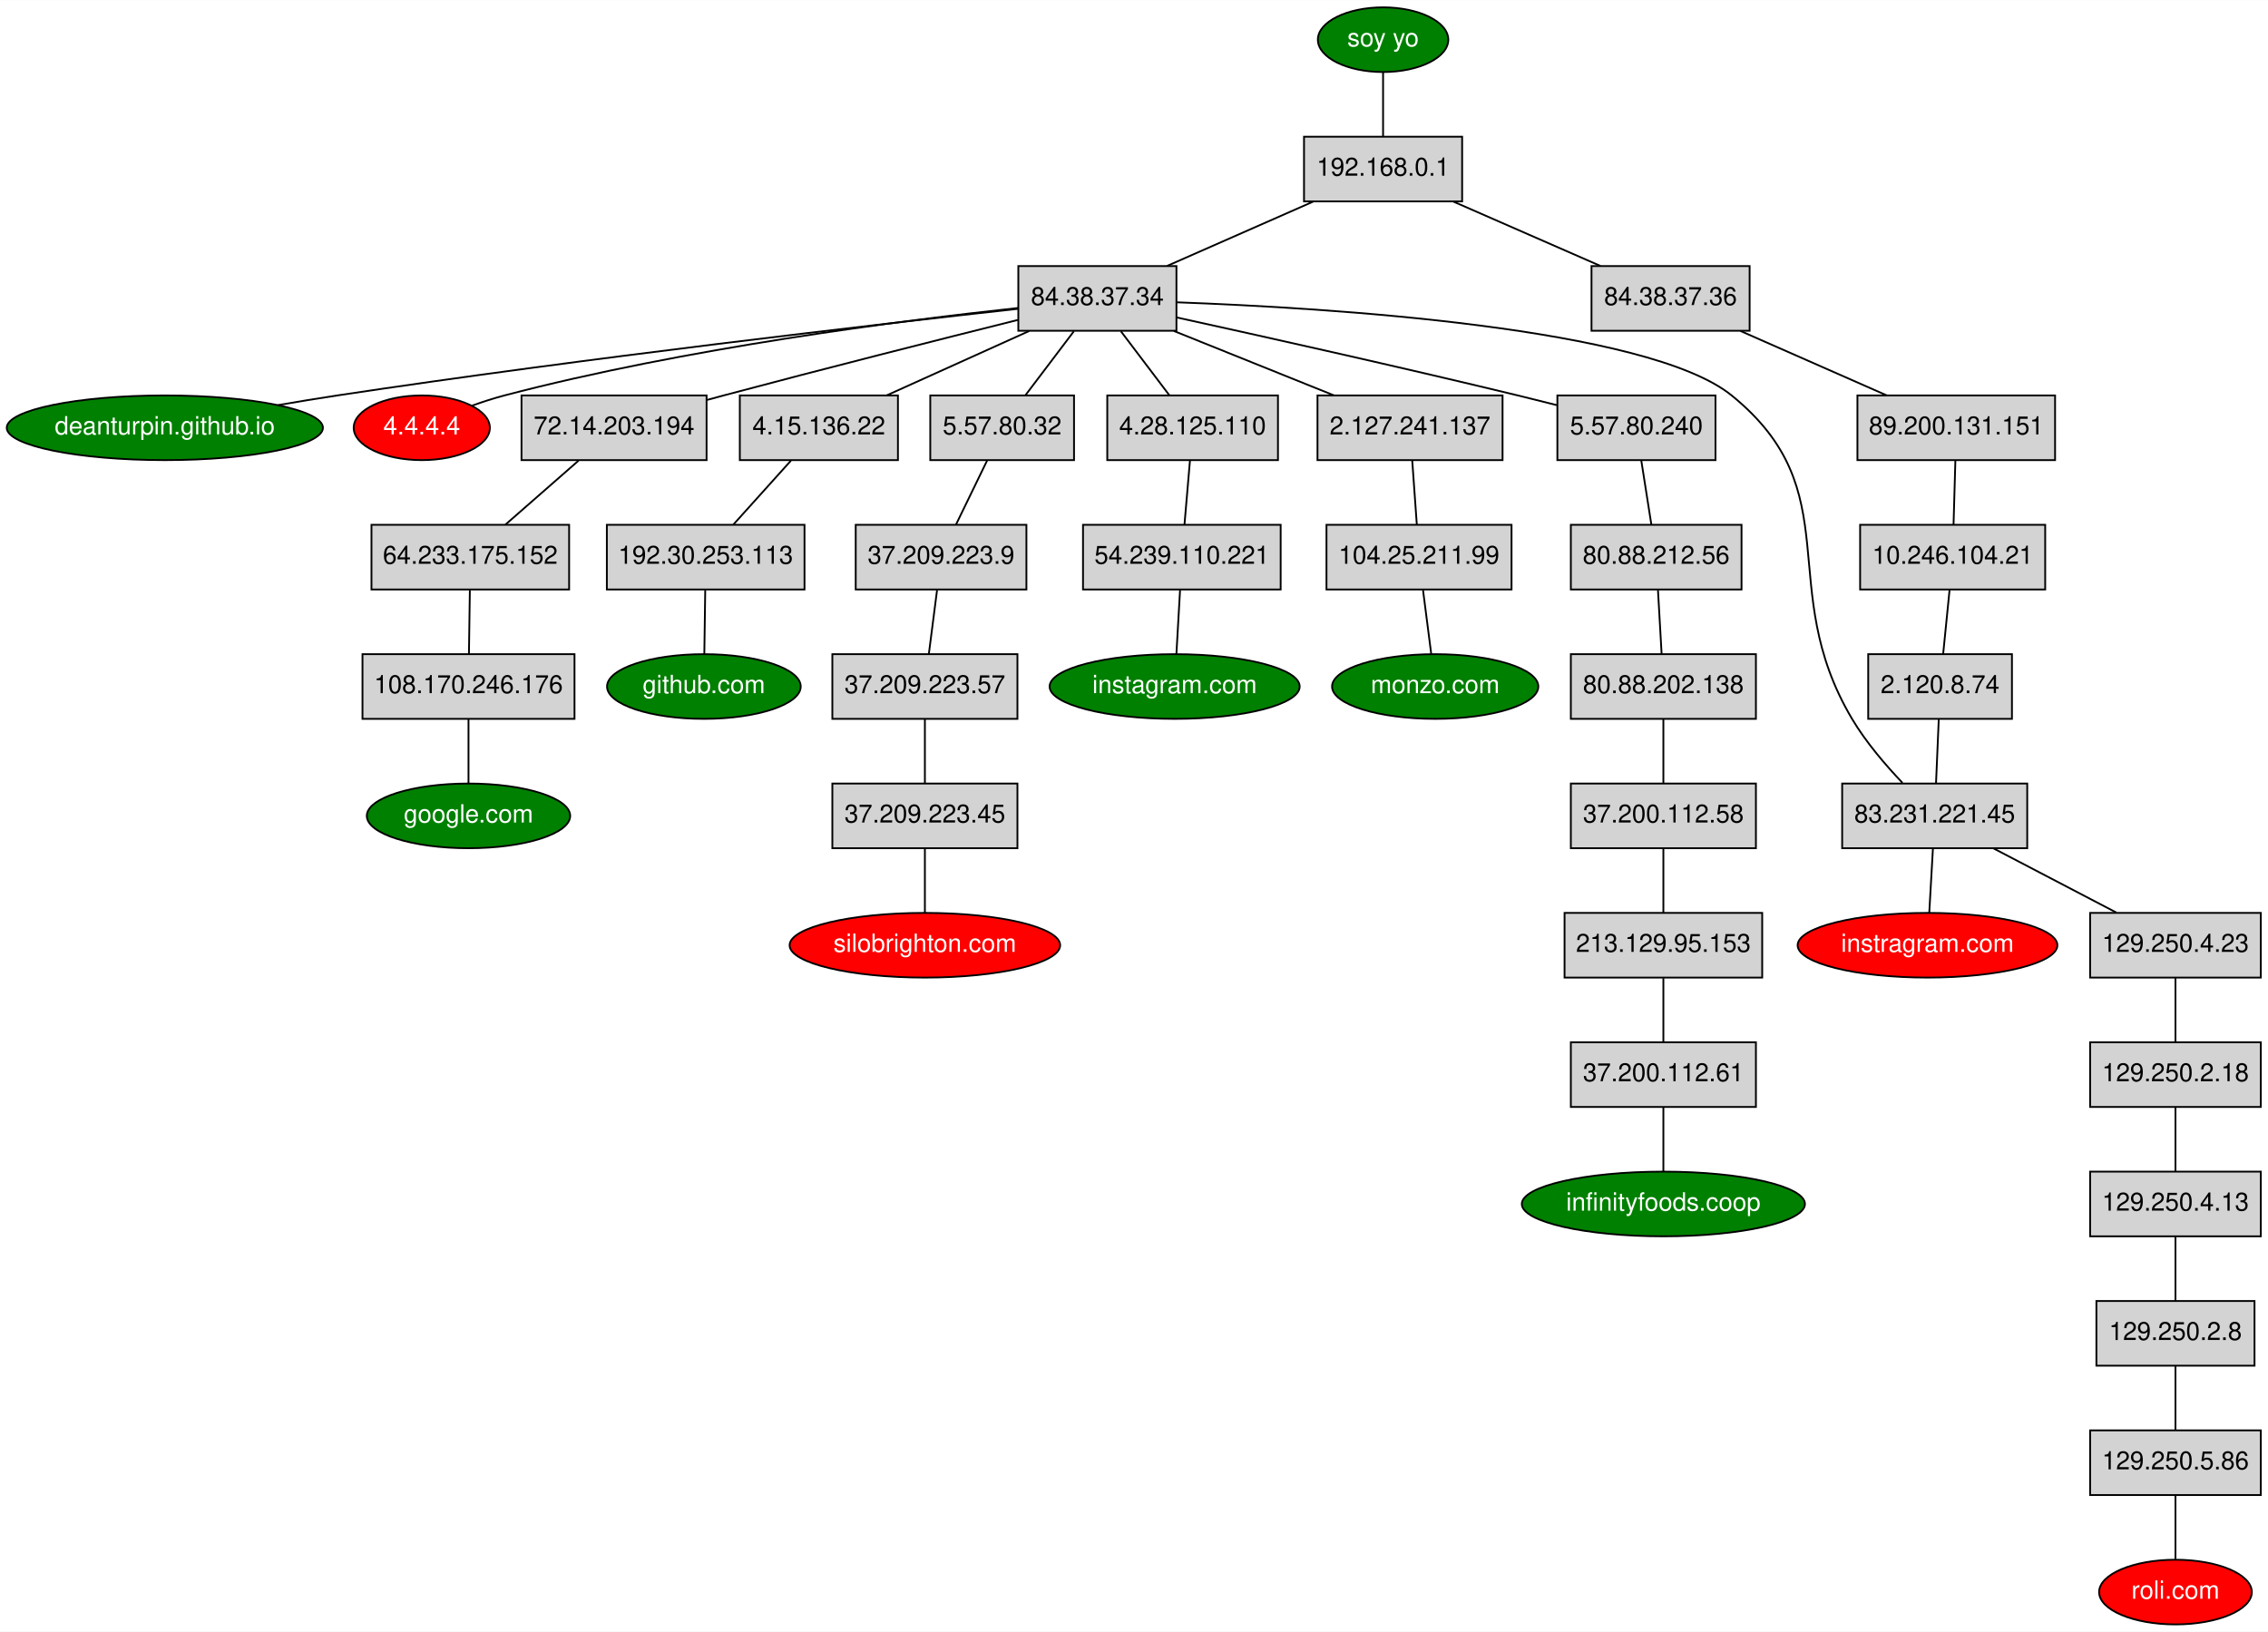
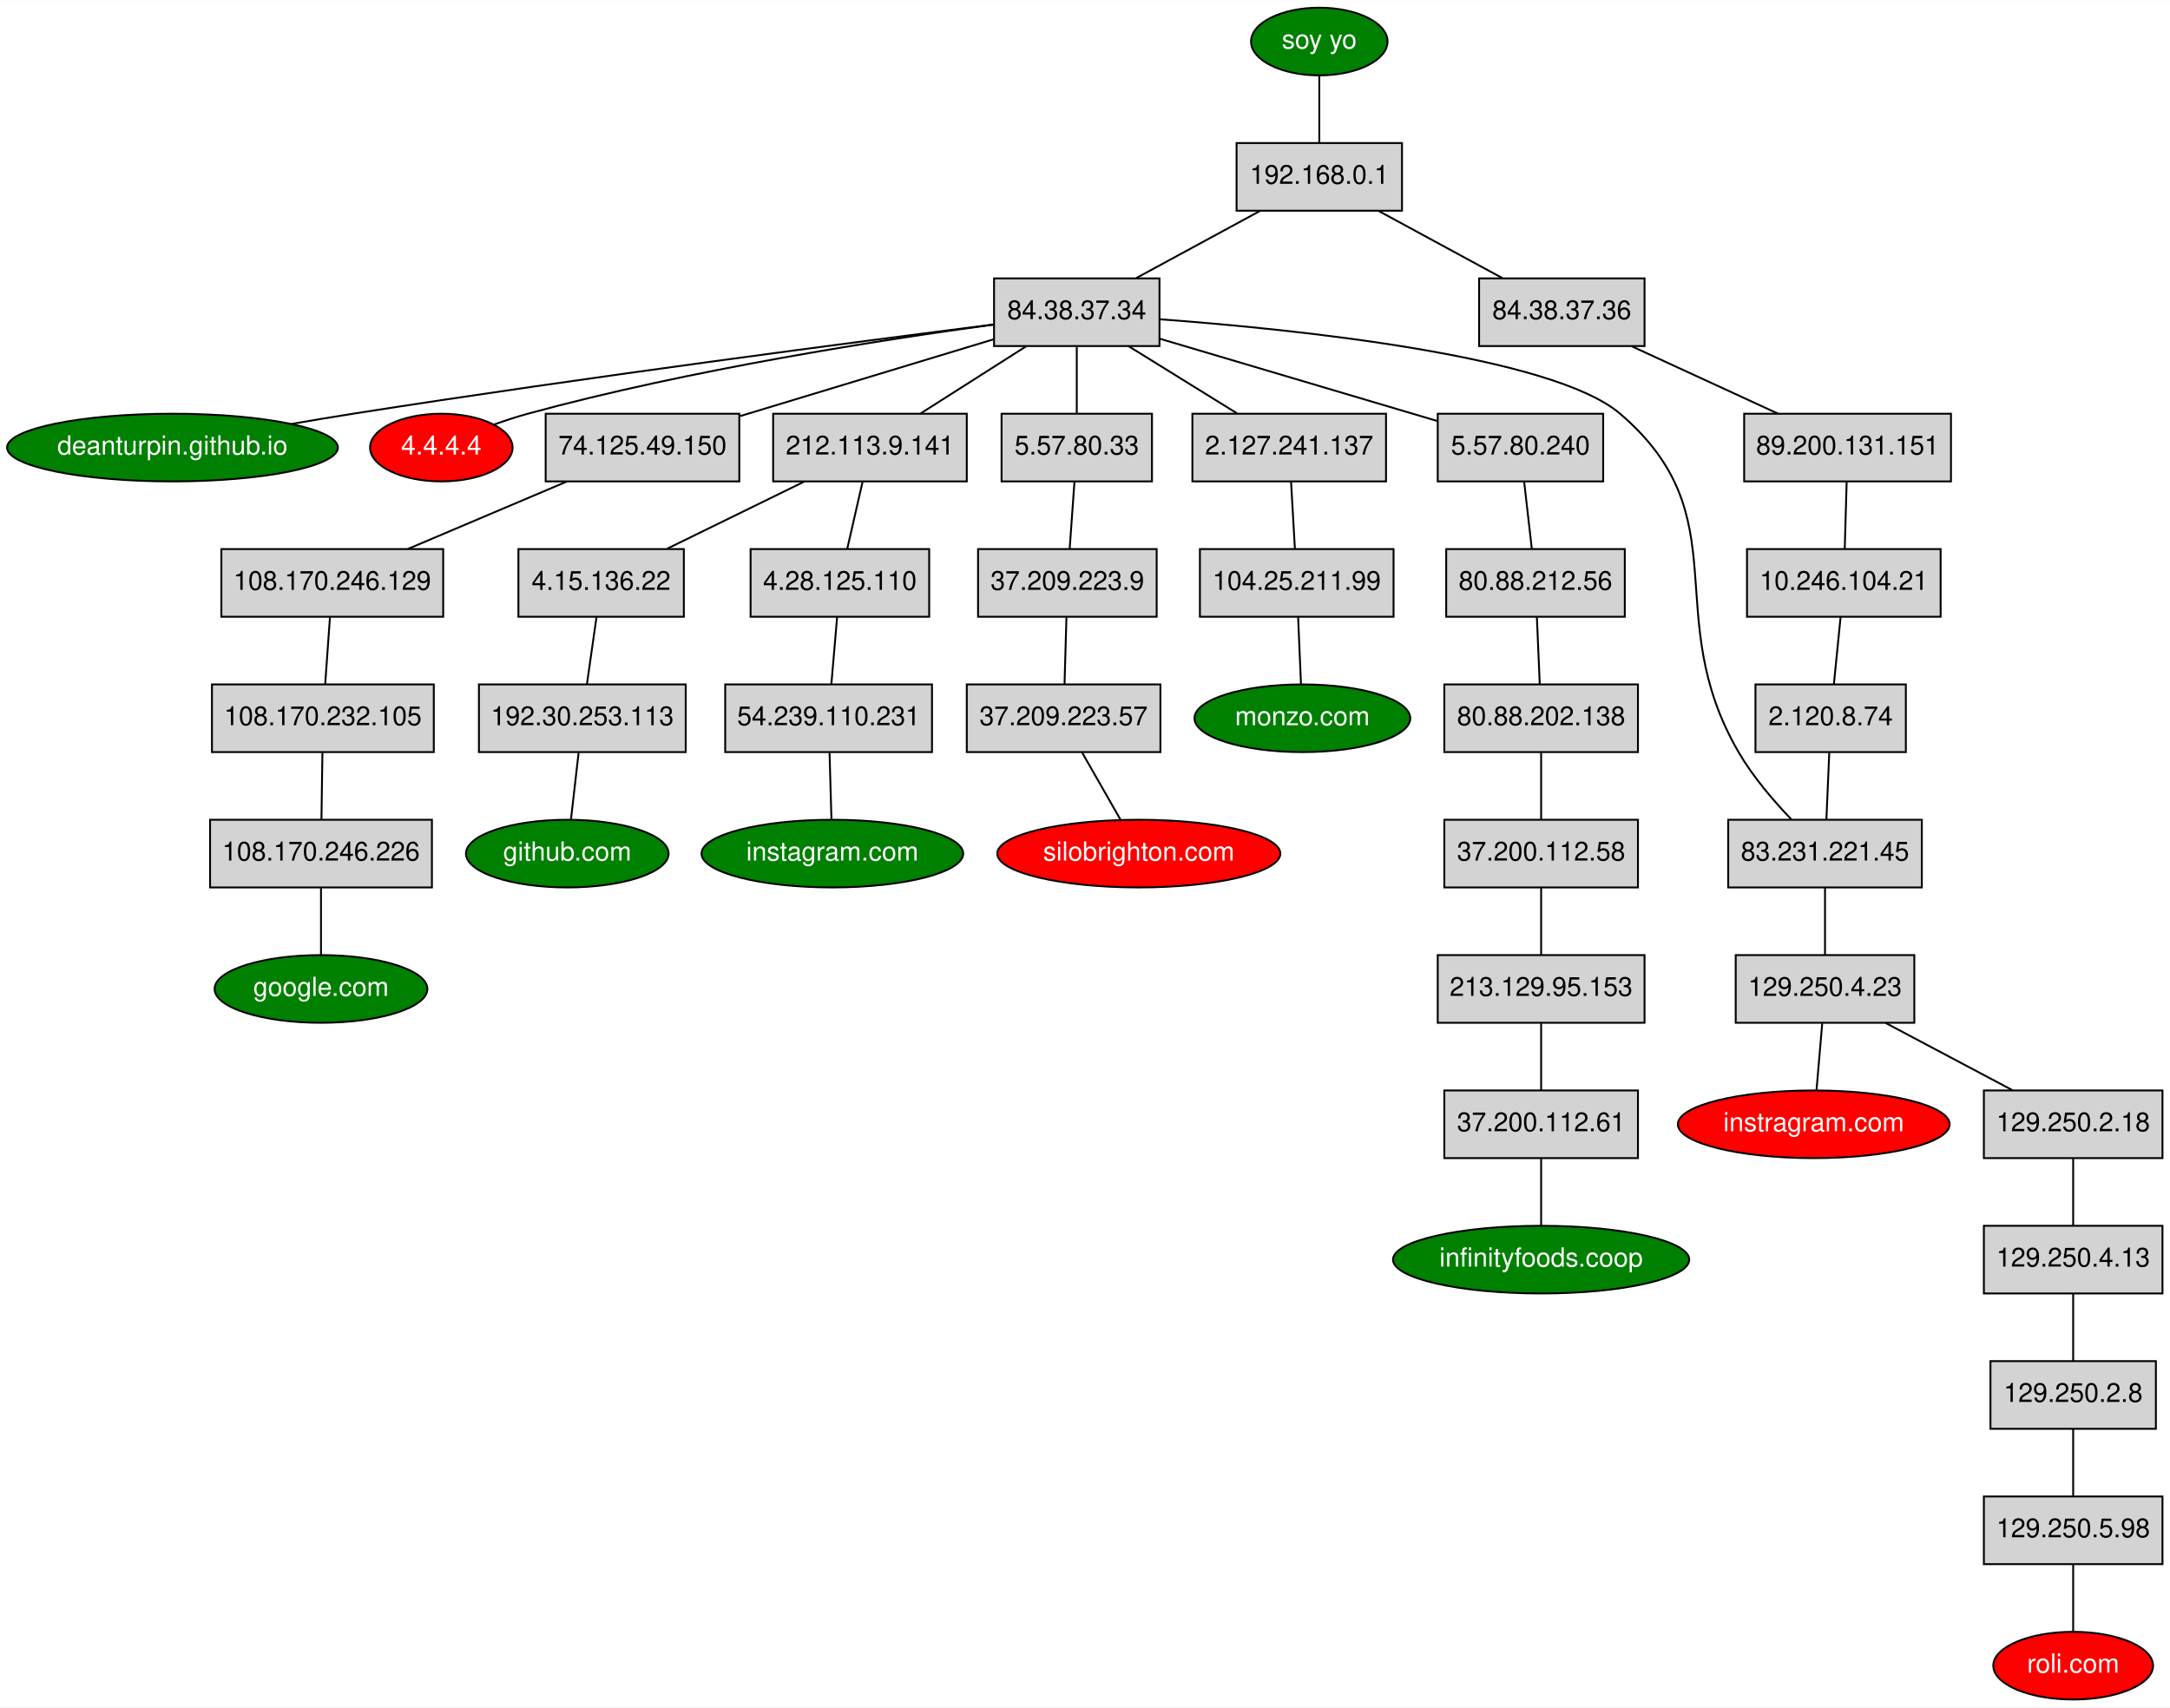
- <svg xmlns="http://www.w3.org/2000/svg" width="1262pt" height="908pt" viewBox="0.00 0.00 1262.24 908.00">
+ <svg xmlns="http://www.w3.org/2000/svg" width="1154pt" height="908pt" viewBox="0.00 0.00 1154.24 908.00">
  <g id="graph0" class="graph" transform="scale(1 1) rotate(0) translate(4 904)">
-     <polygon fill="white" stroke="none" points="-4,4 -4,-904 1258.24,-904 1258.24,4 -4,4" />
+     <polygon fill="white" stroke="none" points="-4,4 -4,-904 1150.24,-904 1150.24,4 -4,4" />
    <g id="node1" class="node">
-       <ellipse fill="green" stroke="black" cx="765.742" cy="-882" rx="36.294" ry="18" />
-       <text text-anchor="middle" x="765.742" y="-878.3" font-family="Helvetica,sans-Serif" font-size="14.00" fill="white">soy yo</text>
+       <ellipse fill="green" stroke="black" cx="697.742" cy="-882" rx="36.294" ry="18" />
+       <text text-anchor="middle" x="697.742" y="-878.3" font-family="Helvetica,sans-Serif" font-size="14.00" fill="white">soy yo</text>
    </g>
    <g id="node12" class="node">
-       <polygon fill="lightgrey" stroke="black" points="809.742,-828 721.742,-828 721.742,-792 809.742,-792 809.742,-828" />
-       <text text-anchor="middle" x="765.742" y="-806.3" font-family="Helvetica,sans-Serif" font-size="14.00">192.168.0.1</text>
+       <polygon fill="lightgrey" stroke="black" points="741.742,-828 653.742,-828 653.742,-792 741.742,-792 741.742,-828" />
+       <text text-anchor="middle" x="697.742" y="-806.3" font-family="Helvetica,sans-Serif" font-size="14.00">192.168.0.1</text>
    </g>
    <g id="edge1" class="edge">
-       <path fill="none" stroke="black" d="M765.742,-863.697C765.742,-852.846 765.742,-838.917 765.742,-828.104" />
+       <path fill="none" stroke="black" d="M697.742,-863.697C697.742,-852.846 697.742,-838.917 697.742,-828.104" />
    </g>
    <g id="node2" class="node">
-       <ellipse fill="green" stroke="black" cx="256.742" cy="-450" rx="56.59" ry="18" />
-       <text text-anchor="middle" x="256.742" y="-446.3" font-family="Helvetica,sans-Serif" font-size="14.00" fill="white">google.com</text>
+       <ellipse fill="green" stroke="black" cx="166.742" cy="-378" rx="56.59" ry="18" />
+       <text text-anchor="middle" x="166.742" y="-374.3" font-family="Helvetica,sans-Serif" font-size="14.00" fill="white">google.com</text>
    </g>
    <g id="node3" class="node">
      <ellipse fill="green" stroke="black" cx="87.742" cy="-666" rx="87.985" ry="18" />
      <text text-anchor="middle" x="87.742" y="-662.3" font-family="Helvetica,sans-Serif" font-size="14.00" fill="white">deanturpin.github.io</text>
    </g>
    <g id="node4" class="node">
-       <ellipse fill="green" stroke="black" cx="387.742" cy="-522" rx="53.891" ry="18" />
-       <text text-anchor="middle" x="387.742" y="-518.3" font-family="Helvetica,sans-Serif" font-size="14.00" fill="white">github.com</text>
+       <ellipse fill="green" stroke="black" cx="297.742" cy="-450" rx="53.891" ry="18" />
+       <text text-anchor="middle" x="297.742" y="-446.3" font-family="Helvetica,sans-Serif" font-size="14.00" fill="white">github.com</text>
    </g>
    <g id="node5" class="node">
-       <ellipse fill="red" stroke="black" cx="510.742" cy="-378" rx="75.287" ry="18" />
-       <text text-anchor="middle" x="510.742" y="-374.3" font-family="Helvetica,sans-Serif" font-size="14.00" fill="white">silobrighton.com</text>
+       <ellipse fill="red" stroke="black" cx="601.742" cy="-450" rx="75.287" ry="18" />
+       <text text-anchor="middle" x="601.742" y="-446.3" font-family="Helvetica,sans-Serif" font-size="14.00" fill="white">silobrighton.com</text>
    </g>
    <g id="node6" class="node">
-       <ellipse fill="green" stroke="black" cx="649.742" cy="-522" rx="69.588" ry="18" />
-       <text text-anchor="middle" x="649.742" y="-518.3" font-family="Helvetica,sans-Serif" font-size="14.00" fill="white">instagram.com</text>
+       <ellipse fill="green" stroke="black" cx="438.742" cy="-450" rx="69.588" ry="18" />
+       <text text-anchor="middle" x="438.742" y="-446.3" font-family="Helvetica,sans-Serif" font-size="14.00" fill="white">instagram.com</text>
    </g>
    <g id="node7" class="node">
-       <ellipse fill="green" stroke="black" cx="794.742" cy="-522" rx="57.391" ry="18" />
-       <text text-anchor="middle" x="794.742" y="-518.3" font-family="Helvetica,sans-Serif" font-size="14.00" fill="white">monzo.com</text>
+       <ellipse fill="green" stroke="black" cx="688.742" cy="-522" rx="57.391" ry="18" />
+       <text text-anchor="middle" x="688.742" y="-518.3" font-family="Helvetica,sans-Serif" font-size="14.00" fill="white">monzo.com</text>
    </g>
    <g id="node8" class="node">
-       <ellipse fill="green" stroke="black" cx="921.742" cy="-234" rx="78.786" ry="18" />
-       <text text-anchor="middle" x="921.742" y="-230.3" font-family="Helvetica,sans-Serif" font-size="14.00" fill="white">infinityfoods.coop</text>
+       <ellipse fill="green" stroke="black" cx="815.742" cy="-234" rx="78.786" ry="18" />
+       <text text-anchor="middle" x="815.742" y="-230.3" font-family="Helvetica,sans-Serif" font-size="14.00" fill="white">infinityfoods.coop</text>
    </g>
    <g id="node9" class="node">
-       <ellipse fill="red" stroke="black" cx="1206.74" cy="-18" rx="42.494" ry="18" />
-       <text text-anchor="middle" x="1206.74" y="-14.3" font-family="Helvetica,sans-Serif" font-size="14.00" fill="white">roli.com</text>
+       <ellipse fill="red" stroke="black" cx="1098.74" cy="-18" rx="42.494" ry="18" />
+       <text text-anchor="middle" x="1098.74" y="-14.3" font-family="Helvetica,sans-Serif" font-size="14.00" fill="white">roli.com</text>
    </g>
    <g id="node10" class="node">
      <ellipse fill="red" stroke="black" cx="230.742" cy="-666" rx="37.894" ry="18" />
      <text text-anchor="middle" x="230.742" y="-662.3" font-family="Helvetica,sans-Serif" font-size="14.00" fill="white">4.4.4.4</text>
    </g>
    <g id="node11" class="node">
-       <ellipse fill="red" stroke="black" cx="1068.74" cy="-378" rx="72.287" ry="18" />
-       <text text-anchor="middle" x="1068.74" y="-374.3" font-family="Helvetica,sans-Serif" font-size="14.00" fill="white">instragram.com</text>
+       <ellipse fill="red" stroke="black" cx="960.742" cy="-306" rx="72.287" ry="18" />
+       <text text-anchor="middle" x="960.742" y="-302.3" font-family="Helvetica,sans-Serif" font-size="14.00" fill="white">instragram.com</text>
    </g>
    <g id="node13" class="node">
-       <polygon fill="lightgrey" stroke="black" points="650.742,-756 562.742,-756 562.742,-720 650.742,-720 650.742,-756" />
-       <text text-anchor="middle" x="606.742" y="-734.3" font-family="Helvetica,sans-Serif" font-size="14.00">84.38.37.34</text>
+       <polygon fill="lightgrey" stroke="black" points="612.742,-756 524.742,-756 524.742,-720 612.742,-720 612.742,-756" />
+       <text text-anchor="middle" x="568.742" y="-734.3" font-family="Helvetica,sans-Serif" font-size="14.00">84.38.37.34</text>
    </g>
    <g id="edge2" class="edge">
-       <path fill="none" stroke="black" d="M726.846,-791.876C702.115,-780.988 670.218,-766.945 645.512,-756.068" />
-     </g>
-     <g id="node39" class="node">
-       <polygon fill="lightgrey" stroke="black" points="969.742,-756 881.742,-756 881.742,-720 969.742,-720 969.742,-756" />
-       <text text-anchor="middle" x="925.742" y="-734.3" font-family="Helvetica,sans-Serif" font-size="14.00">84.38.37.36</text>
+       <path fill="none" stroke="black" d="M666.185,-791.876C646.195,-781.029 620.434,-767.05 600.42,-756.19" />
+     </g>
+     <g id="node40" class="node">
+       <polygon fill="lightgrey" stroke="black" points="870.742,-756 782.742,-756 782.742,-720 870.742,-720 870.742,-756" />
+       <text text-anchor="middle" x="826.742" y="-734.3" font-family="Helvetica,sans-Serif" font-size="14.00">84.38.37.36</text>
+     </g>
+     <g id="edge38" class="edge">
+       <path fill="none" stroke="black" d="M729.299,-791.876C749.289,-781.029 775.05,-767.05 795.064,-756.19" />
+     </g>
+     <g id="edge8" class="edge">
+       <path fill="none" stroke="black" d="M524.49,-731.47C452.802,-722.386 306.88,-703.371 183.742,-684 173.125,-682.33 161.868,-680.442 150.942,-678.548" />
    </g>
    <g id="edge37" class="edge">
-       <path fill="none" stroke="black" d="M804.883,-791.876C829.769,-780.988 861.867,-766.945 886.729,-756.068" />
-     </g>
-     <g id="edge7" class="edge">
-       <path fill="none" stroke="black" d="M562.491,-732.202C485.394,-723.676 321.506,-704.815 183.742,-684 173.031,-682.382 161.676,-680.51 150.667,-678.613" />
-     </g>
-     <g id="edge36" class="edge">
-       <path fill="none" stroke="black" d="M562.671,-732.684C498.856,-725.814 377.348,-710.4 276.742,-684 270.813,-682.444 264.58,-680.419 258.684,-678.311" />
+       <path fill="none" stroke="black" d="M524.675,-731.445C467.039,-723.625 363.221,-707.634 276.742,-684 270.829,-682.384 264.603,-680.332 258.709,-678.218" />
    </g>
    <g id="node14" class="node">
      <polygon fill="lightgrey" stroke="black" points="389.242,-684 286.242,-684 286.242,-648 389.242,-648 389.242,-684" />
-       <text text-anchor="middle" x="337.742" y="-662.3" font-family="Helvetica,sans-Serif" font-size="14.00">72.14.203.194</text>
+       <text text-anchor="middle" x="337.742" y="-662.3" font-family="Helvetica,sans-Serif" font-size="14.00">74.125.49.150</text>
    </g>
    <g id="edge3" class="edge">
-       <path fill="none" stroke="black" d="M562.44,-726.016C520.28,-715.49 455.092,-699.029 398.742,-684 395.662,-683.178 392.496,-682.325 389.305,-681.457" />
+       <path fill="none" stroke="black" d="M524.476,-723.586C485.961,-711.915 430.107,-694.989 389.526,-682.692" />
+     </g>
+     <g id="node18" class="node">
+       <polygon fill="lightgrey" stroke="black" points="510.242,-684 407.242,-684 407.242,-648 510.242,-648 510.242,-684" />
+       <text text-anchor="middle" x="458.742" y="-662.3" font-family="Helvetica,sans-Serif" font-size="14.00">212.113.9.141</text>
+     </g>
+     <g id="edge9" class="edge">
+       <path fill="none" stroke="black" d="M541.833,-719.876C524.787,-709.029 502.82,-695.05 485.755,-684.19" />
+     </g>
+     <g id="node21" class="node">
+       <polygon fill="lightgrey" stroke="black" points="608.742,-684 528.742,-684 528.742,-648 608.742,-648 608.742,-684" />
+       <text text-anchor="middle" x="568.742" y="-662.3" font-family="Helvetica,sans-Serif" font-size="14.00">5.57.80.33</text>
+     </g>
+     <g id="edge13" class="edge">
+       <path fill="none" stroke="black" d="M568.742,-719.697C568.742,-708.846 568.742,-694.917 568.742,-684.104" />
+     </g>
+     <g id="node26" class="node">
+       <polygon fill="lightgrey" stroke="black" points="733.242,-684 630.242,-684 630.242,-648 733.242,-648 733.242,-684" />
+       <text text-anchor="middle" x="681.742" y="-662.3" font-family="Helvetica,sans-Serif" font-size="14.00">2.127.241.137</text>
+     </g>
+     <g id="edge20" class="edge">
+       <path fill="none" stroke="black" d="M596.385,-719.876C613.896,-709.029 636.462,-695.05 653.993,-684.19" />
+     </g>
+     <g id="node28" class="node">
+       <polygon fill="lightgrey" stroke="black" points="848.742,-684 760.742,-684 760.742,-648 848.742,-648 848.742,-684" />
+       <text text-anchor="middle" x="804.742" y="-662.3" font-family="Helvetica,sans-Serif" font-size="14.00">5.57.80.240</text>
+     </g>
+     <g id="edge23" class="edge">
+       <path fill="none" stroke="black" d="M612.855,-723.916C655.013,-711.411 718.226,-692.662 760.445,-680.139" />
+     </g>
+     <g id="node34" class="node">
+       <polygon fill="lightgrey" stroke="black" points="1018.24,-468 915.242,-468 915.242,-432 1018.24,-432 1018.24,-468" />
+       <text text-anchor="middle" x="966.742" y="-446.3" font-family="Helvetica,sans-Serif" font-size="14.00">83.231.221.45</text>
+     </g>
+     <g id="edge30" class="edge">
+       <path fill="none" stroke="black" d="M612.799,-734.261C684.368,-728.958 821.551,-714.966 857.742,-684 922.144,-628.896 878.206,-577.312 920.742,-504 928.324,-490.932 939.354,-478.089 948.712,-468.319" />
+     </g>
+     <g id="node15" class="node">
+       <polygon fill="lightgrey" stroke="black" points="231.742,-612 113.742,-612 113.742,-576 231.742,-576 231.742,-612" />
+       <text text-anchor="middle" x="172.742" y="-590.3" font-family="Helvetica,sans-Serif" font-size="14.00">108.170.246.129</text>
+     </g>
+     <g id="edge4" class="edge">
+       <path fill="none" stroke="black" d="M297.379,-647.876C271.714,-636.988 238.614,-622.945 212.975,-612.068" />
+     </g>
+     <g id="node16" class="node">
+       <polygon fill="lightgrey" stroke="black" points="226.742,-540 108.742,-540 108.742,-504 226.742,-504 226.742,-540" />
+       <text text-anchor="middle" x="167.742" y="-518.3" font-family="Helvetica,sans-Serif" font-size="14.00">108.170.232.105</text>
+     </g>
+     <g id="edge5" class="edge">
+       <path fill="none" stroke="black" d="M171.506,-575.697C170.731,-564.846 169.736,-550.917 168.964,-540.104" />
    </g>
    <g id="node17" class="node">
-       <polygon fill="lightgrey" stroke="black" points="495.742,-684 407.742,-684 407.742,-648 495.742,-648 495.742,-684" />
-       <text text-anchor="middle" x="451.742" y="-662.3" font-family="Helvetica,sans-Serif" font-size="14.00">4.15.136.22</text>
-     </g>
-     <g id="edge8" class="edge">
-       <path fill="none" stroke="black" d="M568.825,-719.876C544.716,-708.988 513.621,-694.945 489.536,-684.068" />
+       <polygon fill="lightgrey" stroke="black" points="225.742,-468 107.742,-468 107.742,-432 225.742,-432 225.742,-468" />
+       <text text-anchor="middle" x="166.742" y="-446.3" font-family="Helvetica,sans-Serif" font-size="14.00">108.170.246.226</text>
+     </g>
+     <g id="edge6" class="edge">
+       <path fill="none" stroke="black" d="M167.495,-503.697C167.34,-492.846 167.141,-478.917 166.987,-468.104" />
+     </g>
+     <g id="edge7" class="edge">
+       <path fill="none" stroke="black" d="M166.742,-431.697C166.742,-420.846 166.742,-406.917 166.742,-396.104" />
    </g>
    <g id="node19" class="node">
-       <polygon fill="lightgrey" stroke="black" points="593.742,-684 513.742,-684 513.742,-648 593.742,-648 593.742,-684" />
-       <text text-anchor="middle" x="553.742" y="-662.3" font-family="Helvetica,sans-Serif" font-size="14.00">5.57.80.32</text>
+       <polygon fill="lightgrey" stroke="black" points="359.742,-612 271.742,-612 271.742,-576 359.742,-576 359.742,-612" />
+       <text text-anchor="middle" x="315.742" y="-590.3" font-family="Helvetica,sans-Serif" font-size="14.00">4.15.136.22</text>
+     </g>
+     <g id="edge10" class="edge">
+       <path fill="none" stroke="black" d="M423.76,-647.876C401.601,-637.029 373.044,-623.05 350.858,-612.19" />
+     </g>
+     <g id="node24" class="node">
+       <polygon fill="lightgrey" stroke="black" points="490.242,-612 395.242,-612 395.242,-576 490.242,-576 490.242,-612" />
+       <text text-anchor="middle" x="442.742" y="-590.3" font-family="Helvetica,sans-Serif" font-size="14.00">4.28.125.110</text>
+     </g>
+     <g id="edge17" class="edge">
+       <path fill="none" stroke="black" d="M454.787,-647.697C452.307,-636.846 449.123,-622.917 446.652,-612.104" />
+     </g>
+     <g id="node20" class="node">
+       <polygon fill="lightgrey" stroke="black" points="360.742,-540 250.742,-540 250.742,-504 360.742,-504 360.742,-540" />
+       <text text-anchor="middle" x="305.742" y="-518.3" font-family="Helvetica,sans-Serif" font-size="14.00">192.30.253.113</text>
    </g>
    <g id="edge11" class="edge">
-       <path fill="none" stroke="black" d="M593.641,-719.697C585.426,-708.846 574.879,-694.917 566.693,-684.104" />
+       <path fill="none" stroke="black" d="M313.27,-575.697C311.72,-564.846 309.73,-550.917 308.186,-540.104" />
+     </g>
+     <g id="edge12" class="edge">
+       <path fill="none" stroke="black" d="M303.765,-503.697C302.525,-492.846 300.933,-478.917 299.697,-468.104" />
+     </g>
+     <g id="node22" class="node">
+       <polygon fill="lightgrey" stroke="black" points="611.242,-612 516.242,-612 516.242,-576 611.242,-576 611.242,-612" />
+       <text text-anchor="middle" x="563.742" y="-590.3" font-family="Helvetica,sans-Serif" font-size="14.00">37.209.223.9</text>
+     </g>
+     <g id="edge14" class="edge">
+       <path fill="none" stroke="black" d="M567.506,-647.697C566.731,-636.846 565.736,-622.917 564.964,-612.104" />
    </g>
    <g id="node23" class="node">
-       <polygon fill="lightgrey" stroke="black" points="707.242,-684 612.242,-684 612.242,-648 707.242,-648 707.242,-684" />
-       <text text-anchor="middle" x="659.742" y="-662.3" font-family="Helvetica,sans-Serif" font-size="14.00">4.28.125.110</text>
+       <polygon fill="lightgrey" stroke="black" points="613.242,-540 510.242,-540 510.242,-504 613.242,-504 613.242,-540" />
+       <text text-anchor="middle" x="561.742" y="-518.3" font-family="Helvetica,sans-Serif" font-size="14.00">37.209.223.57</text>
+     </g>
+     <g id="edge15" class="edge">
+       <path fill="none" stroke="black" d="M563.248,-575.697C562.938,-564.846 562.54,-550.917 562.231,-540.104" />
    </g>
    <g id="edge16" class="edge">
-       <path fill="none" stroke="black" d="M619.843,-719.697C628.059,-708.846 638.605,-694.917 646.792,-684.104" />
+       <path fill="none" stroke="black" d="M571.63,-503.697C577.83,-492.846 585.79,-478.917 591.968,-468.104" />
    </g>
    <g id="node25" class="node">
-       <polygon fill="lightgrey" stroke="black" points="832.242,-684 729.242,-684 729.242,-648 832.242,-648 832.242,-684" />
-       <text text-anchor="middle" x="780.742" y="-662.3" font-family="Helvetica,sans-Serif" font-size="14.00">2.127.241.137</text>
+       <polygon fill="lightgrey" stroke="black" points="491.742,-540 381.742,-540 381.742,-504 491.742,-504 491.742,-540" />
+       <text text-anchor="middle" x="436.742" y="-518.3" font-family="Helvetica,sans-Serif" font-size="14.00">54.239.110.231</text>
+     </g>
+     <g id="edge18" class="edge">
+       <path fill="none" stroke="black" d="M441.259,-575.697C440.329,-564.846 439.135,-550.917 438.208,-540.104" />
    </g>
    <g id="edge19" class="edge">
-       <path fill="none" stroke="black" d="M649.307,-719.876C676.372,-708.988 711.278,-694.945 738.315,-684.068" />
+       <path fill="none" stroke="black" d="M437.237,-503.697C437.547,-492.846 437.945,-478.917 438.254,-468.104" />
    </g>
    <g id="node27" class="node">
-       <polygon fill="lightgrey" stroke="black" points="950.742,-684 862.742,-684 862.742,-648 950.742,-648 950.742,-684" />
-       <text text-anchor="middle" x="906.742" y="-662.3" font-family="Helvetica,sans-Serif" font-size="14.00">5.57.80.240</text>
+       <polygon fill="lightgrey" stroke="black" points="737.242,-612 634.242,-612 634.242,-576 737.242,-576 737.242,-612" />
+       <text text-anchor="middle" x="685.742" y="-590.3" font-family="Helvetica,sans-Serif" font-size="14.00">104.25.211.99</text>
+     </g>
+     <g id="edge21" class="edge">
+       <path fill="none" stroke="black" d="M682.731,-647.697C683.351,-636.846 684.147,-622.917 684.765,-612.104" />
    </g>
    <g id="edge22" class="edge">
-       <path fill="none" stroke="black" d="M650.823,-727.421C697.929,-717.089 774.751,-699.969 840.742,-684 847.757,-682.302 855.177,-680.449 862.409,-678.609" />
+       <path fill="none" stroke="black" d="M686.484,-575.697C686.949,-564.846 687.546,-550.917 688.009,-540.104" />
+     </g>
+     <g id="node29" class="node">
+       <polygon fill="lightgrey" stroke="black" points="860.242,-612 765.242,-612 765.242,-576 860.242,-576 860.242,-612" />
+       <text text-anchor="middle" x="812.742" y="-590.3" font-family="Helvetica,sans-Serif" font-size="14.00">80.88.212.56</text>
+     </g>
+     <g id="edge24" class="edge">
+       <path fill="none" stroke="black" d="M806.72,-647.697C807.96,-636.846 809.552,-622.917 810.787,-612.104" />
+     </g>
+     <g id="node30" class="node">
+       <polygon fill="lightgrey" stroke="black" points="867.242,-540 764.242,-540 764.242,-504 867.242,-504 867.242,-540" />
+       <text text-anchor="middle" x="815.742" y="-518.3" font-family="Helvetica,sans-Serif" font-size="14.00">80.88.202.138</text>
+     </g>
+     <g id="edge25" class="edge">
+       <path fill="none" stroke="black" d="M813.484,-575.697C813.949,-564.846 814.546,-550.917 815.009,-540.104" />
+     </g>
+     <g id="node31" class="node">
+       <polygon fill="lightgrey" stroke="black" points="867.242,-468 764.242,-468 764.242,-432 867.242,-432 867.242,-468" />
+       <text text-anchor="middle" x="815.742" y="-446.3" font-family="Helvetica,sans-Serif" font-size="14.00">37.200.112.58</text>
+     </g>
+     <g id="edge26" class="edge">
+       <path fill="none" stroke="black" d="M815.742,-503.697C815.742,-492.846 815.742,-478.917 815.742,-468.104" />
+     </g>
+     <g id="node32" class="node">
+       <polygon fill="lightgrey" stroke="black" points="870.742,-396 760.742,-396 760.742,-360 870.742,-360 870.742,-396" />
+       <text text-anchor="middle" x="815.742" y="-374.3" font-family="Helvetica,sans-Serif" font-size="14.00">213.129.95.153</text>
+     </g>
+     <g id="edge27" class="edge">
+       <path fill="none" stroke="black" d="M815.742,-431.697C815.742,-420.846 815.742,-406.917 815.742,-396.104" />
    </g>
    <g id="node33" class="node">
-       <polygon fill="lightgrey" stroke="black" points="1124.24,-468 1021.24,-468 1021.24,-432 1124.24,-432 1124.24,-468" />
-       <text text-anchor="middle" x="1072.74" y="-446.3" font-family="Helvetica,sans-Serif" font-size="14.00">83.231.221.45</text>
+       <polygon fill="lightgrey" stroke="black" points="867.242,-324 764.242,-324 764.242,-288 867.242,-288 867.242,-324" />
+       <text text-anchor="middle" x="815.742" y="-302.3" font-family="Helvetica,sans-Serif" font-size="14.00">37.200.112.61</text>
+     </g>
+     <g id="edge28" class="edge">
+       <path fill="none" stroke="black" d="M815.742,-359.697C815.742,-348.846 815.742,-334.917 815.742,-324.104" />
    </g>
    <g id="edge29" class="edge">
-       <path fill="none" stroke="black" d="M650.94,-735.833C734.873,-732.757 913.127,-721.831 959.742,-684 1026.02,-630.209 983.179,-577.41 1026.74,-504 1034.45,-491.008 1045.49,-478.167 1054.81,-468.379" />
-     </g>
-     <g id="node15" class="node">
-       <polygon fill="lightgrey" stroke="black" points="312.742,-612 202.742,-612 202.742,-576 312.742,-576 312.742,-612" />
-       <text text-anchor="middle" x="257.742" y="-590.3" font-family="Helvetica,sans-Serif" font-size="14.00">64.233.175.152</text>
-     </g>
-     <g id="edge4" class="edge">
-       <path fill="none" stroke="black" d="M317.967,-647.697C305.567,-636.846 289.647,-622.917 277.29,-612.104" />
-     </g>
-     <g id="node16" class="node">
-       <polygon fill="lightgrey" stroke="black" points="315.742,-540 197.742,-540 197.742,-504 315.742,-504 315.742,-540" />
-       <text text-anchor="middle" x="256.742" y="-518.3" font-family="Helvetica,sans-Serif" font-size="14.00">108.170.246.176</text>
-     </g>
-     <g id="edge5" class="edge">
-       <path fill="none" stroke="black" d="M257.495,-575.697C257.34,-564.846 257.141,-550.917 256.987,-540.104" />
-     </g>
-     <g id="edge6" class="edge">
-       <path fill="none" stroke="black" d="M256.742,-503.697C256.742,-492.846 256.742,-478.917 256.742,-468.104" />
-     </g>
-     <g id="node18" class="node">
-       <polygon fill="lightgrey" stroke="black" points="443.742,-612 333.742,-612 333.742,-576 443.742,-576 443.742,-612" />
-       <text text-anchor="middle" x="388.742" y="-590.3" font-family="Helvetica,sans-Serif" font-size="14.00">192.30.253.113</text>
-     </g>
-     <g id="edge9" class="edge">
-       <path fill="none" stroke="black" d="M436.169,-647.697C426.404,-636.846 413.867,-622.917 404.136,-612.104" />
-     </g>
-     <g id="edge10" class="edge">
-       <path fill="none" stroke="black" d="M388.495,-575.697C388.34,-564.846 388.141,-550.917 387.987,-540.104" />
-     </g>
-     <g id="node20" class="node">
-       <polygon fill="lightgrey" stroke="black" points="567.242,-612 472.242,-612 472.242,-576 567.242,-576 567.242,-612" />
-       <text text-anchor="middle" x="519.742" y="-590.3" font-family="Helvetica,sans-Serif" font-size="14.00">37.209.223.9</text>
-     </g>
-     <g id="edge12" class="edge">
-       <path fill="none" stroke="black" d="M545.338,-647.697C540.068,-636.846 533.302,-622.917 528.05,-612.104" />
-     </g>
-     <g id="node21" class="node">
-       <polygon fill="lightgrey" stroke="black" points="562.242,-540 459.242,-540 459.242,-504 562.242,-504 562.242,-540" />
-       <text text-anchor="middle" x="510.742" y="-518.3" font-family="Helvetica,sans-Serif" font-size="14.00">37.209.223.57</text>
-     </g>
-     <g id="edge13" class="edge">
-       <path fill="none" stroke="black" d="M517.517,-575.697C516.122,-564.846 514.332,-550.917 512.941,-540.104" />
-     </g>
-     <g id="node22" class="node">
-       <polygon fill="lightgrey" stroke="black" points="562.242,-468 459.242,-468 459.242,-432 562.242,-432 562.242,-468" />
-       <text text-anchor="middle" x="510.742" y="-446.3" font-family="Helvetica,sans-Serif" font-size="14.00">37.209.223.45</text>
-     </g>
-     <g id="edge14" class="edge">
-       <path fill="none" stroke="black" d="M510.742,-503.697C510.742,-492.846 510.742,-478.917 510.742,-468.104" />
-     </g>
-     <g id="edge15" class="edge">
-       <path fill="none" stroke="black" d="M510.742,-431.697C510.742,-420.846 510.742,-406.917 510.742,-396.104" />
-     </g>
-     <g id="node24" class="node">
-       <polygon fill="lightgrey" stroke="black" points="708.742,-612 598.742,-612 598.742,-576 708.742,-576 708.742,-612" />
-       <text text-anchor="middle" x="653.742" y="-590.3" font-family="Helvetica,sans-Serif" font-size="14.00">54.239.110.221</text>
-     </g>
-     <g id="edge17" class="edge">
-       <path fill="none" stroke="black" d="M658.259,-647.697C657.329,-636.846 656.135,-622.917 655.208,-612.104" />
-     </g>
-     <g id="edge18" class="edge">
-       <path fill="none" stroke="black" d="M652.753,-575.697C652.133,-564.846 651.337,-550.917 650.72,-540.104" />
-     </g>
-     <g id="node26" class="node">
-       <polygon fill="lightgrey" stroke="black" points="837.242,-612 734.242,-612 734.242,-576 837.242,-576 837.242,-612" />
-       <text text-anchor="middle" x="785.742" y="-590.3" font-family="Helvetica,sans-Serif" font-size="14.00">104.25.211.99</text>
-     </g>
-     <g id="edge20" class="edge">
-       <path fill="none" stroke="black" d="M781.978,-647.697C782.753,-636.846 783.748,-622.917 784.52,-612.104" />
-     </g>
-     <g id="edge21" class="edge">
-       <path fill="none" stroke="black" d="M787.967,-575.697C789.362,-564.846 791.153,-550.917 792.543,-540.104" />
-     </g>
-     <g id="node28" class="node">
-       <polygon fill="lightgrey" stroke="black" points="965.242,-612 870.242,-612 870.242,-576 965.242,-576 965.242,-612" />
-       <text text-anchor="middle" x="917.742" y="-590.3" font-family="Helvetica,sans-Serif" font-size="14.00">80.88.212.56</text>
-     </g>
-     <g id="edge23" class="edge">
-       <path fill="none" stroke="black" d="M909.461,-647.697C911.166,-636.846 913.355,-622.917 915.054,-612.104" />
-     </g>
-     <g id="node29" class="node">
-       <polygon fill="lightgrey" stroke="black" points="973.242,-540 870.242,-540 870.242,-504 973.242,-504 973.242,-540" />
-       <text text-anchor="middle" x="921.742" y="-518.3" font-family="Helvetica,sans-Serif" font-size="14.00">80.88.202.138</text>
-     </g>
-     <g id="edge24" class="edge">
-       <path fill="none" stroke="black" d="M918.731,-575.697C919.351,-564.846 920.147,-550.917 920.765,-540.104" />
-     </g>
-     <g id="node30" class="node">
-       <polygon fill="lightgrey" stroke="black" points="973.242,-468 870.242,-468 870.242,-432 973.242,-432 973.242,-468" />
-       <text text-anchor="middle" x="921.742" y="-446.3" font-family="Helvetica,sans-Serif" font-size="14.00">37.200.112.58</text>
-     </g>
-     <g id="edge25" class="edge">
-       <path fill="none" stroke="black" d="M921.742,-503.697C921.742,-492.846 921.742,-478.917 921.742,-468.104" />
-     </g>
-     <g id="node31" class="node">
-       <polygon fill="lightgrey" stroke="black" points="976.742,-396 866.742,-396 866.742,-360 976.742,-360 976.742,-396" />
-       <text text-anchor="middle" x="921.742" y="-374.3" font-family="Helvetica,sans-Serif" font-size="14.00">213.129.95.153</text>
-     </g>
-     <g id="edge26" class="edge">
-       <path fill="none" stroke="black" d="M921.742,-431.697C921.742,-420.846 921.742,-406.917 921.742,-396.104" />
-     </g>
-     <g id="node32" class="node">
-       <polygon fill="lightgrey" stroke="black" points="973.242,-324 870.242,-324 870.242,-288 973.242,-288 973.242,-324" />
-       <text text-anchor="middle" x="921.742" y="-302.3" font-family="Helvetica,sans-Serif" font-size="14.00">37.200.112.61</text>
-     </g>
-     <g id="edge27" class="edge">
-       <path fill="none" stroke="black" d="M921.742,-359.697C921.742,-348.846 921.742,-334.917 921.742,-324.104" />
-     </g>
-     <g id="edge28" class="edge">
-       <path fill="none" stroke="black" d="M921.742,-287.697C921.742,-276.846 921.742,-262.917 921.742,-252.104" />
+       <path fill="none" stroke="black" d="M815.742,-287.697C815.742,-276.846 815.742,-262.917 815.742,-252.104" />
+     </g>
+     <g id="node35" class="node">
+       <polygon fill="lightgrey" stroke="black" points="1014.24,-396 919.242,-396 919.242,-360 1014.24,-360 1014.24,-396" />
+       <text text-anchor="middle" x="966.742" y="-374.3" font-family="Helvetica,sans-Serif" font-size="14.00">129.250.4.23</text>
+     </g>
+     <g id="edge31" class="edge">
+       <path fill="none" stroke="black" d="M966.742,-431.697C966.742,-420.846 966.742,-406.917 966.742,-396.104" />
+     </g>
+     <g id="edge43" class="edge">
+       <path fill="none" stroke="black" d="M965.259,-359.697C964.329,-348.846 963.135,-334.917 962.208,-324.104" />
+     </g>
+     <g id="node36" class="node">
+       <polygon fill="lightgrey" stroke="black" points="1146.24,-324 1051.24,-324 1051.24,-288 1146.24,-288 1146.24,-324" />
+       <text text-anchor="middle" x="1098.74" y="-302.3" font-family="Helvetica,sans-Serif" font-size="14.00">129.250.2.18</text>
+     </g>
+     <g id="edge32" class="edge">
+       <path fill="none" stroke="black" d="M999.033,-359.876C1019.49,-349.029 1045.85,-335.05 1066.33,-324.19" />
+     </g>
+     <g id="node37" class="node">
+       <polygon fill="lightgrey" stroke="black" points="1146.24,-252 1051.24,-252 1051.24,-216 1146.24,-216 1146.24,-252" />
+       <text text-anchor="middle" x="1098.74" y="-230.3" font-family="Helvetica,sans-Serif" font-size="14.00">129.250.4.13</text>
+     </g>
+     <g id="edge33" class="edge">
+       <path fill="none" stroke="black" d="M1098.74,-287.697C1098.74,-276.846 1098.74,-262.917 1098.74,-252.104" />
+     </g>
+     <g id="node38" class="node">
+       <polygon fill="lightgrey" stroke="black" points="1142.74,-180 1054.74,-180 1054.74,-144 1142.74,-144 1142.74,-180" />
+       <text text-anchor="middle" x="1098.74" y="-158.3" font-family="Helvetica,sans-Serif" font-size="14.00">129.250.2.8</text>
+     </g>
+     <g id="edge34" class="edge">
+       <path fill="none" stroke="black" d="M1098.74,-215.697C1098.74,-204.846 1098.74,-190.917 1098.74,-180.104" />
+     </g>
+     <g id="node39" class="node">
+       <polygon fill="lightgrey" stroke="black" points="1146.24,-108 1051.24,-108 1051.24,-72 1146.24,-72 1146.24,-108" />
+       <text text-anchor="middle" x="1098.74" y="-86.3" font-family="Helvetica,sans-Serif" font-size="14.00">129.250.5.98</text>
+     </g>
+     <g id="edge35" class="edge">
+       <path fill="none" stroke="black" d="M1098.74,-143.697C1098.74,-132.846 1098.74,-118.917 1098.74,-108.104" />
+     </g>
+     <g id="edge36" class="edge">
+       <path fill="none" stroke="black" d="M1098.74,-71.697C1098.74,-60.846 1098.74,-46.917 1098.74,-36.104" />
+     </g>
+     <g id="node41" class="node">
+       <polygon fill="lightgrey" stroke="black" points="1033.74,-684 923.742,-684 923.742,-648 1033.74,-648 1033.74,-684" />
+       <text text-anchor="middle" x="978.742" y="-662.3" font-family="Helvetica,sans-Serif" font-size="14.00">89.200.131.151</text>
+     </g>
+     <g id="edge39" class="edge">
+       <path fill="none" stroke="black" d="M863.926,-719.876C887.568,-708.988 918.061,-694.945 941.68,-684.068" />
+     </g>
+     <g id="node42" class="node">
+       <polygon fill="lightgrey" stroke="black" points="1028.24,-612 925.242,-612 925.242,-576 1028.24,-576 1028.24,-612" />
+       <text text-anchor="middle" x="976.742" y="-590.3" font-family="Helvetica,sans-Serif" font-size="14.00">10.246.104.21</text>
+     </g>
+     <g id="edge40" class="edge">
+       <path fill="none" stroke="black" d="M978.248,-647.697C977.938,-636.846 977.54,-622.917 977.231,-612.104" />
+     </g>
+     <g id="node43" class="node">
+       <polygon fill="lightgrey" stroke="black" points="1009.74,-540 929.742,-540 929.742,-504 1009.74,-504 1009.74,-540" />
+       <text text-anchor="middle" x="969.742" y="-518.3" font-family="Helvetica,sans-Serif" font-size="14.00">2.120.8.74</text>
+     </g>
+     <g id="edge41" class="edge">
+       <path fill="none" stroke="black" d="M975.012,-575.697C973.927,-564.846 972.534,-550.917 971.453,-540.104" />
    </g>
    <g id="edge42" class="edge">
-       <path fill="none" stroke="black" d="M1071.75,-431.697C1071.13,-420.846 1070.34,-406.917 1069.72,-396.104" />
-     </g>
-     <g id="node34" class="node">
-       <polygon fill="lightgrey" stroke="black" points="1254.24,-396 1159.24,-396 1159.24,-360 1254.24,-360 1254.24,-396" />
-       <text text-anchor="middle" x="1206.74" y="-374.3" font-family="Helvetica,sans-Serif" font-size="14.00">129.250.4.23</text>
-     </g>
-     <g id="edge30" class="edge">
-       <path fill="none" stroke="black" d="M1105.52,-431.876C1126.29,-421.029 1153.05,-407.05 1173.84,-396.19" />
-     </g>
-     <g id="node35" class="node">
-       <polygon fill="lightgrey" stroke="black" points="1254.24,-324 1159.24,-324 1159.24,-288 1254.24,-288 1254.24,-324" />
-       <text text-anchor="middle" x="1206.74" y="-302.3" font-family="Helvetica,sans-Serif" font-size="14.00">129.250.2.18</text>
-     </g>
-     <g id="edge31" class="edge">
-       <path fill="none" stroke="black" d="M1206.74,-359.697C1206.74,-348.846 1206.74,-334.917 1206.74,-324.104" />
-     </g>
-     <g id="node36" class="node">
-       <polygon fill="lightgrey" stroke="black" points="1254.24,-252 1159.24,-252 1159.24,-216 1254.24,-216 1254.24,-252" />
-       <text text-anchor="middle" x="1206.74" y="-230.3" font-family="Helvetica,sans-Serif" font-size="14.00">129.250.4.13</text>
-     </g>
-     <g id="edge32" class="edge">
-       <path fill="none" stroke="black" d="M1206.74,-287.697C1206.74,-276.846 1206.74,-262.917 1206.74,-252.104" />
-     </g>
-     <g id="node37" class="node">
-       <polygon fill="lightgrey" stroke="black" points="1250.74,-180 1162.74,-180 1162.74,-144 1250.74,-144 1250.74,-180" />
-       <text text-anchor="middle" x="1206.74" y="-158.3" font-family="Helvetica,sans-Serif" font-size="14.00">129.250.2.8</text>
-     </g>
-     <g id="edge33" class="edge">
-       <path fill="none" stroke="black" d="M1206.74,-215.697C1206.74,-204.846 1206.74,-190.917 1206.74,-180.104" />
-     </g>
-     <g id="node38" class="node">
-       <polygon fill="lightgrey" stroke="black" points="1254.24,-108 1159.24,-108 1159.24,-72 1254.24,-72 1254.24,-108" />
-       <text text-anchor="middle" x="1206.74" y="-86.3" font-family="Helvetica,sans-Serif" font-size="14.00">129.250.5.86</text>
-     </g>
-     <g id="edge34" class="edge">
-       <path fill="none" stroke="black" d="M1206.74,-143.697C1206.74,-132.846 1206.74,-118.917 1206.74,-108.104" />
-     </g>
-     <g id="edge35" class="edge">
-       <path fill="none" stroke="black" d="M1206.74,-71.697C1206.74,-60.846 1206.74,-46.917 1206.74,-36.104" />
-     </g>
-     <g id="node40" class="node">
-       <polygon fill="lightgrey" stroke="black" points="1139.74,-684 1029.74,-684 1029.74,-648 1139.74,-648 1139.74,-684" />
-       <text text-anchor="middle" x="1084.74" y="-662.3" font-family="Helvetica,sans-Serif" font-size="14.00">89.200.131.151</text>
-     </g>
-     <g id="edge38" class="edge">
-       <path fill="none" stroke="black" d="M964.638,-719.876C989.369,-708.988 1021.27,-694.945 1045.97,-684.068" />
-     </g>
-     <g id="node41" class="node">
-       <polygon fill="lightgrey" stroke="black" points="1134.24,-612 1031.24,-612 1031.24,-576 1134.24,-576 1134.24,-612" />
-       <text text-anchor="middle" x="1082.74" y="-590.3" font-family="Helvetica,sans-Serif" font-size="14.00">10.246.104.21</text>
-     </g>
-     <g id="edge39" class="edge">
-       <path fill="none" stroke="black" d="M1084.25,-647.697C1083.94,-636.846 1083.54,-622.917 1083.23,-612.104" />
-     </g>
-     <g id="node42" class="node">
-       <polygon fill="lightgrey" stroke="black" points="1115.74,-540 1035.74,-540 1035.74,-504 1115.74,-504 1115.74,-540" />
-       <text text-anchor="middle" x="1075.74" y="-518.3" font-family="Helvetica,sans-Serif" font-size="14.00">2.120.8.74</text>
-     </g>
-     <g id="edge40" class="edge">
-       <path fill="none" stroke="black" d="M1081.01,-575.697C1079.93,-564.846 1078.53,-550.917 1077.45,-540.104" />
-     </g>
-     <g id="edge41" class="edge">
-       <path fill="none" stroke="black" d="M1075,-503.697C1074.54,-492.846 1073.94,-478.917 1073.48,-468.104" />
+       <path fill="none" stroke="black" d="M969.001,-503.697C968.536,-492.846 967.939,-478.917 967.475,-468.104" />
    </g>
  </g>
</svg>
